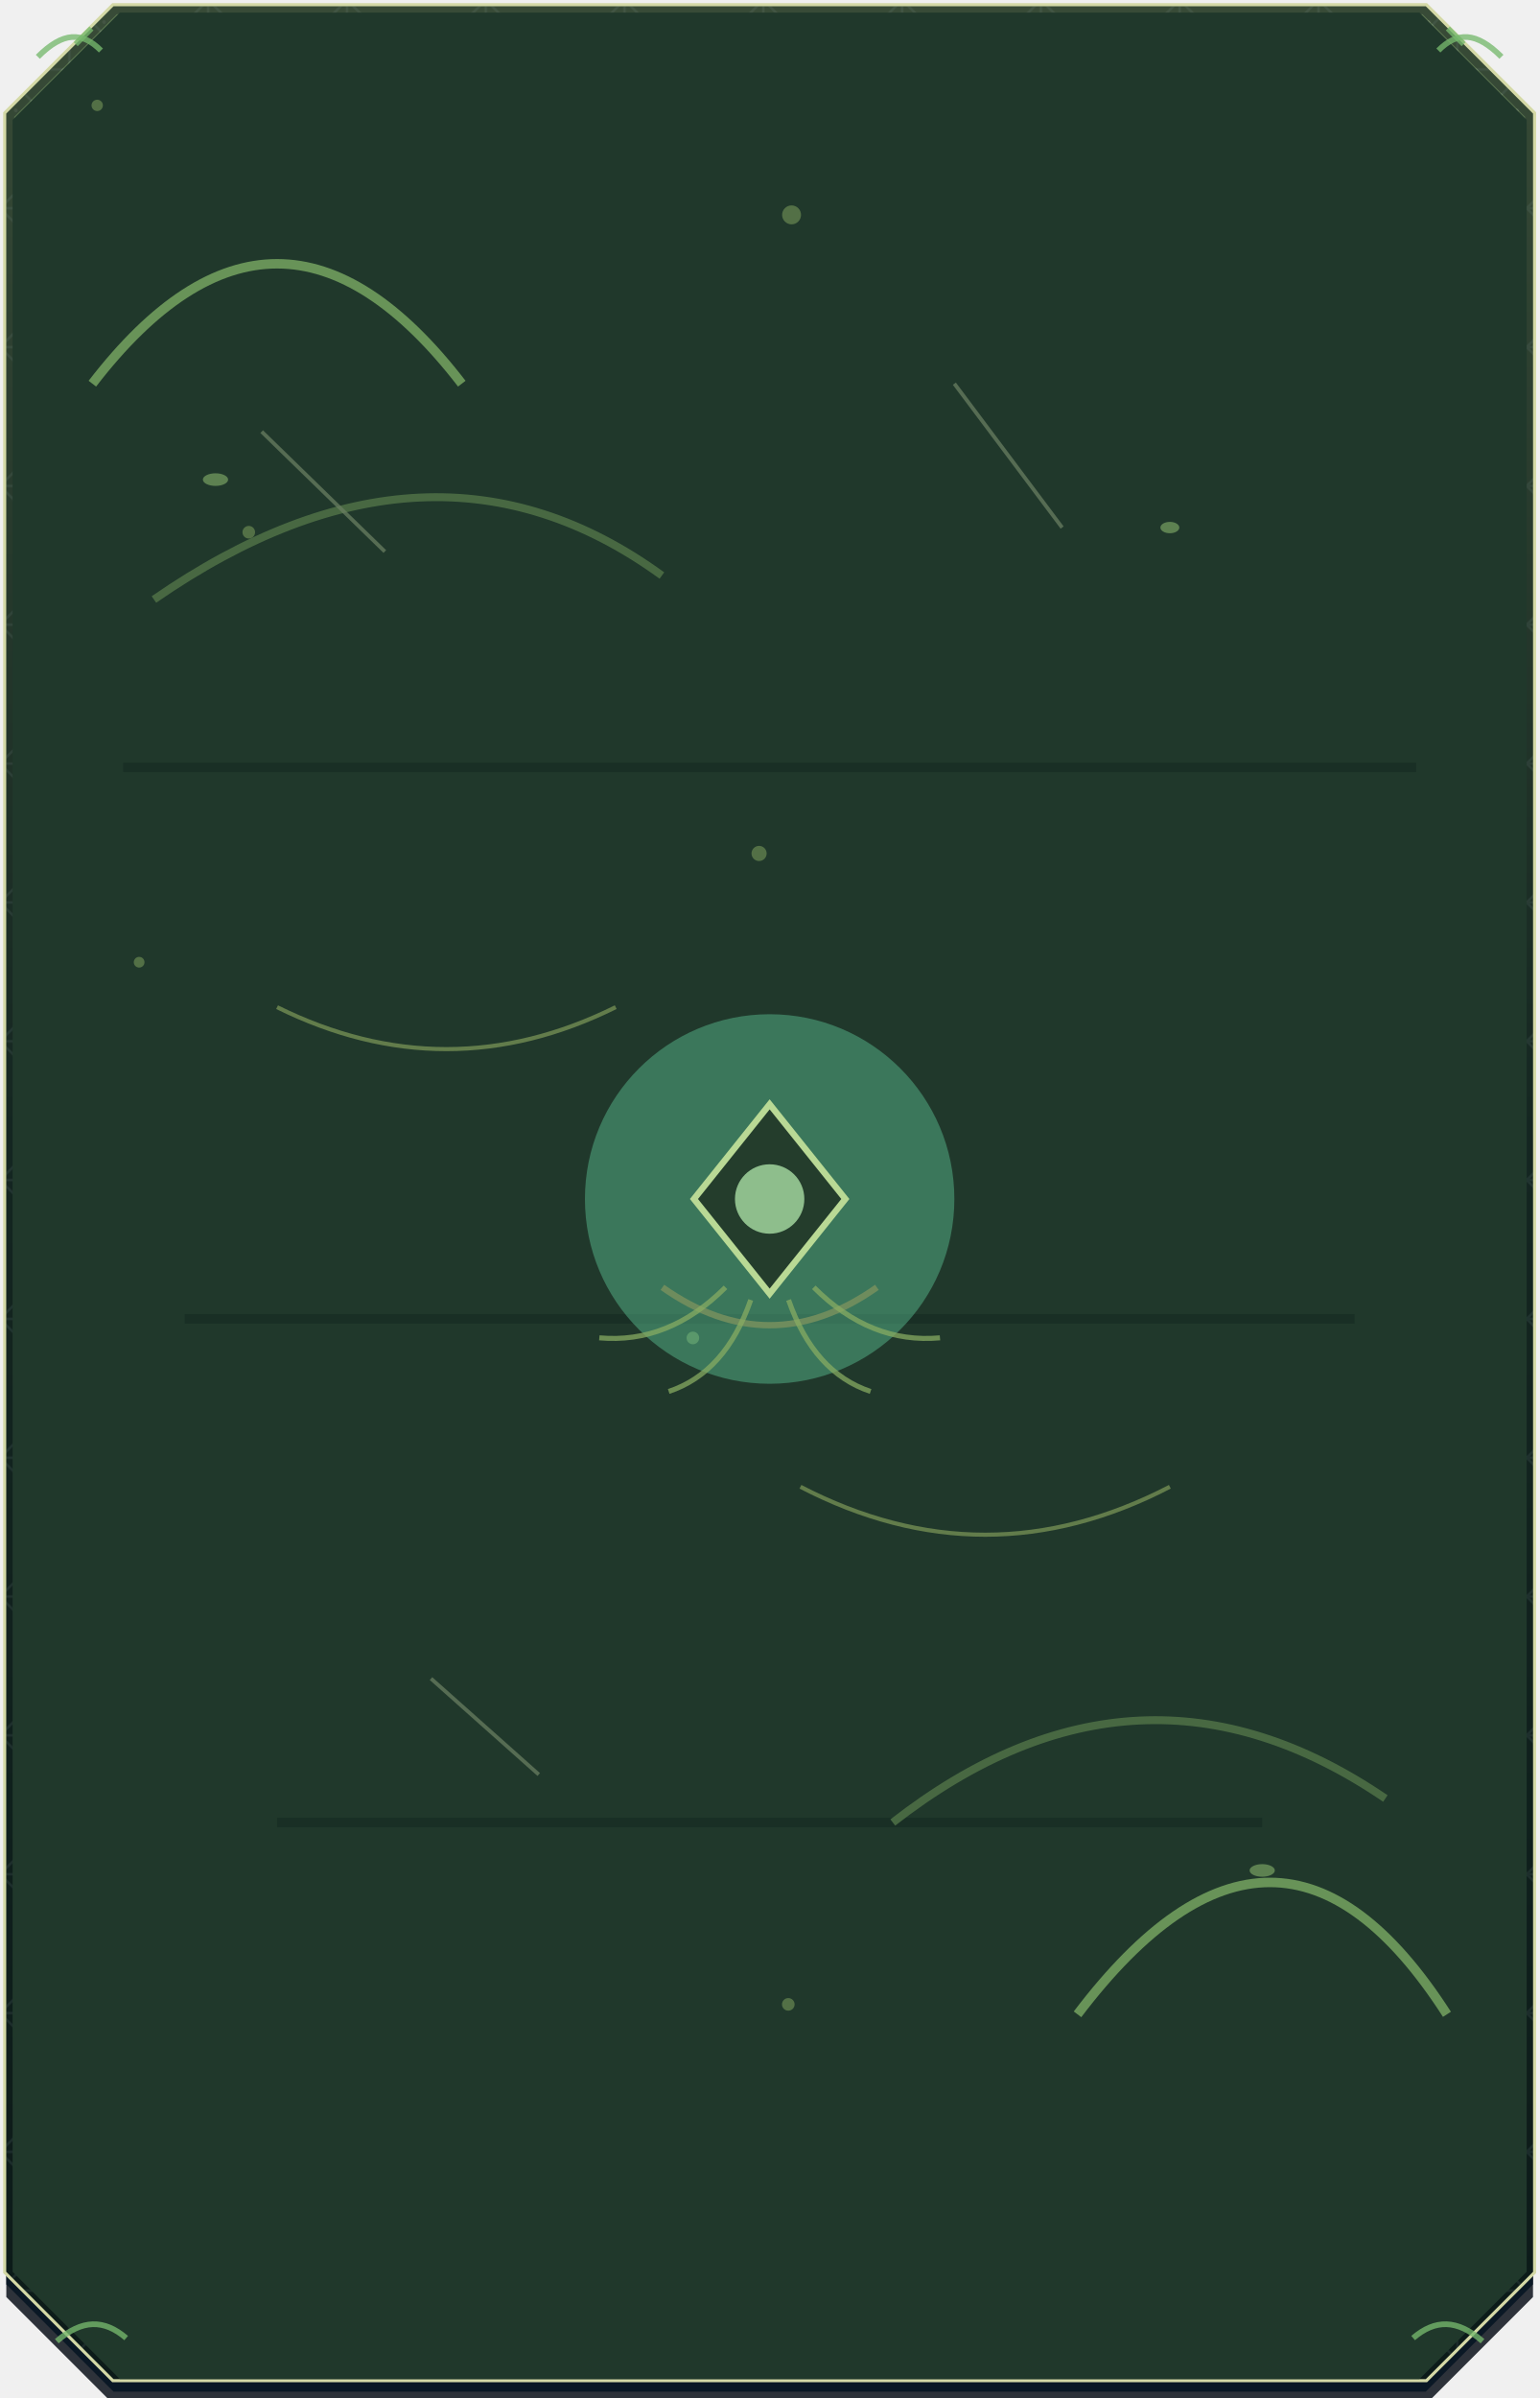
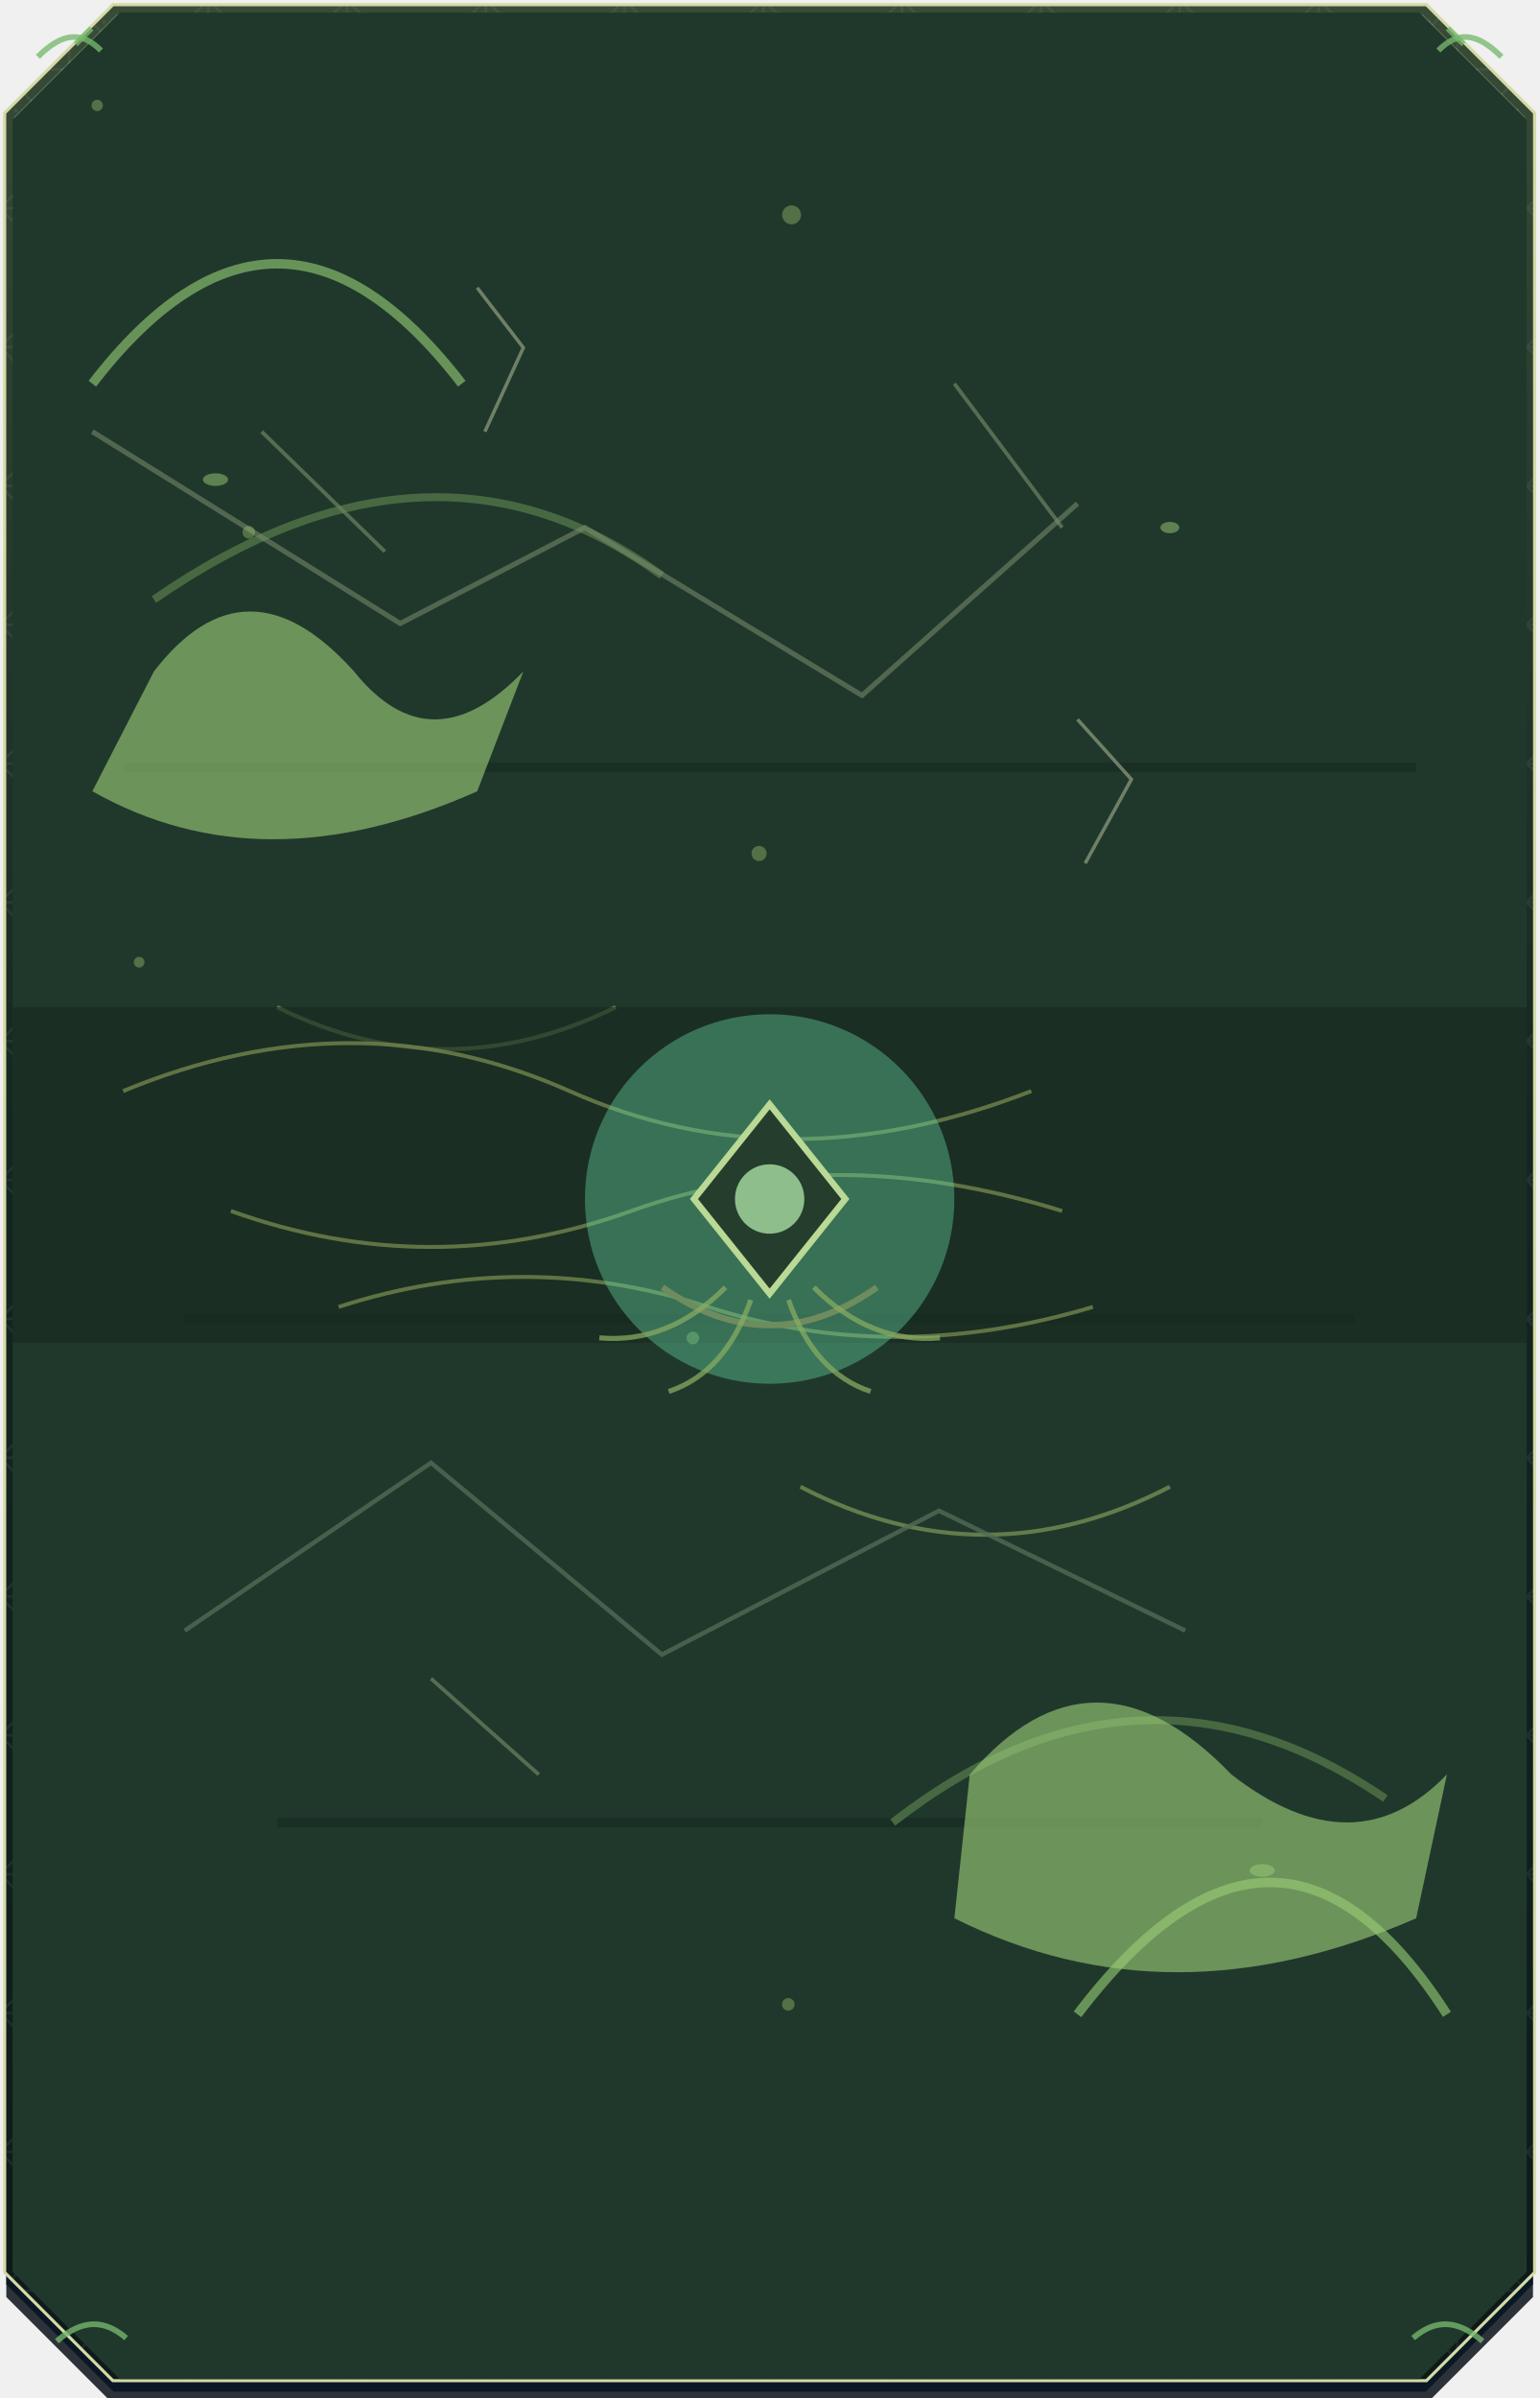
<svg xmlns="http://www.w3.org/2000/svg" width="976" height="1520" viewBox="0 0 488 760" role="img" aria-label="M7 panel normal" data-style="m11-enchanted-forest@0.1.0" data-geometry-shape="chamfered-angular" data-corner-radius="2" data-end-cap-depth="34">
  <defs>
    <linearGradient id="m11-panel-488x760-normal-plate" x1="0" y1="0" x2="0" y2="1">
      <stop offset="0" stop-color="#5C7650" />
      <stop offset=".48" stop-color="#20382B" />
      <stop offset="1" stop-color="#13251E" />
    </linearGradient>
    <linearGradient id="m11-panel-488x760-normal-primary" x1="0" y1="0" x2="0" y2="1">
      <stop offset="0" stop-color="#F1E8C8" />
      <stop offset=".45" stop-color="#66D9B2" />
      <stop offset="1" stop-color="#2A856F" />
    </linearGradient>
    <linearGradient id="m11-panel-488x760-normal-energy" x1="0" y1="0" x2="1" y2="0">
      <stop offset="0" stop-color="#B8E0A5" stop-opacity="0" />
      <stop offset=".5" stop-color="#B8E0A5" stop-opacity=".86" />
      <stop offset="1" stop-color="#B8E0A5" stop-opacity="0" />
    </linearGradient>
    <pattern id="m11-panel-488x760-normal-grain" width="28" height="28" patternUnits="userSpaceOnUse">
      <circle cx="5" cy="7" r=".6" fill="#FFFFFF" fill-opacity=".12" />
      <circle cx="20" cy="15" r=".45" fill="#061321" fill-opacity=".2" />
    </pattern>
    <pattern id="m11-panel-488x760-normal-plate-pattern" width="44" height="44" patternUnits="userSpaceOnUse">
      <path d="M0 22H44M22 0V44M0 22L22 0 44 22 22 44Z" fill="none" stroke="#D8FBFF" stroke-opacity=".12" stroke-width=".8" />
    </pattern>
    <mask id="m11-panel-488x760-normal-mask">
      <path d="M36 2H452L486 36V720L452 754H36L2 720V36Z" fill="white" />
    </mask>
  </defs>
  <g opacity="1">
    <g id="m11-panel-488x760-normal-outer-shadow" data-layer="outer-shadow" transform="translate(0 8)">
      <path d="M36 2H452L486 36V720L452 754H36L2 720V36Z" fill="#020812" opacity=".82" />
    </g>
    <g id="m11-panel-488x760-normal-connected-depth" data-layer="connected-depth" transform="translate(0 4)">
      <path d="M36 2H452L486 36V720L452 754H36L2 720V36Z" fill="#071522" opacity=".9" />
    </g>
    <g id="m11-panel-488x760-normal-outer-frame" data-layer="outer-frame">
      <path d="M36 2H452L486 36V720L452 754H36L2 720V36Z" fill="#071421" stroke="#D4D9A6" stroke-width="2" stroke-linejoin="miter" />
    </g>
    <g id="m11-panel-488x760-normal-inner-plate-fill" data-layer="inner-plate-fill">
      <path d="M36 2H452L486 36V720L452 754H36L2 720V36Z" fill="url(#m11-panel-488x760-normal-plate)" />
    </g>
    <g id="m11-panel-488x760-normal-surface-grain" data-layer="surface-grain" data-material-source="m8-ice-grain" mask="url(#m11-panel-488x760-normal-mask)">
      <rect width="488" height="760" fill="url(#m11-panel-488x760-normal-grain)" />
    </g>
    <g id="m11-panel-488x760-normal-surface-pattern" data-layer="surface-pattern" data-material-source="m8-crystal-facet-pattern" mask="url(#m11-panel-488x760-normal-mask)">
      <rect width="488" height="760" fill="url(#m11-panel-488x760-normal-plate-pattern)" />
    </g>
    <g id="m11-panel-488x760-normal-side-bevel-shade" data-layer="side-bevel-shade" mask="url(#m11-panel-488x760-normal-mask)">
      <path d="M36 2H452L486 36V720L452 754H36L2 720V36Z" fill="none" stroke="#020812" stroke-opacity=".38" stroke-width="5" />
    </g>
    <g id="m11-panel-488x760-normal-top-bevel-highlight" data-layer="top-bevel-highlight" mask="url(#m11-panel-488x760-normal-mask)">
      <path d="M44 8H444" stroke="#FFFFFF" stroke-opacity=".55" stroke-width="3" stroke-linecap="square" />
    </g>
    <g id="m11-panel-488x760-normal-cold-edge-accent" data-layer="cold-edge-accent" data-material-source="m8-cold-edge-accent" mask="url(#m11-panel-488x760-normal-mask)">
      <rect x="34" y="6" width="420" height="8" fill="url(#m11-panel-488x760-normal-energy)" />
    </g>
    <g id="m11-panel-488x760-normal-ornament-decal" data-layer="ornament-decal" data-material-source="m7-ornament-marks" mask="url(#m11-panel-488x760-normal-mask)">
      <path d="M42 747h16M430 747h16" stroke="#E6FCFF" stroke-opacity=".5" stroke-width="2" />
    </g>
    <g id="m8-panel-crystal-focal" data-layer="crystal-focal" data-slot="editable-crystal-focal" aria-label="editable crystal focal">
      <path d="M244 365l12 15-12 15-12-15Z" fill="#A9F7FF" fill-opacity=".42" stroke="#E8FEFF" stroke-width="1.5" />
      <path d="M244 365v30M232 380h24" stroke="#D7FBFF" stroke-opacity=".8" />
      <path d="M244 370l7 10-7 10-7-10Z" fill="#FFFFFF" fill-opacity=".5" />
    </g>
    <g id="m11-panel-material-stack" data-layer="forest-material-stack" data-material-families="weathered-stone,dark-wood,moss-lichen">
      <path d="M38 4H450L484 38V720L450 754H38L4 720V38Z" fill="#20382B" />
      <path d="M39.04 243.2H448.96M58.56 418H429.44M87.84 577.6H400.16" stroke="#182E24" stroke-width="3" stroke-opacity=".82" />
      <path d="M48.8 190Q136.64 129.2 209.84 182.4M283.04 577.6Q361.12 516.8 439.2 570" fill="none" stroke="#4D6E45" stroke-width="2.5" stroke-opacity=".9" />
      <path d="M29.28 121.6Q87.84 45.6 146.4 121.6M341.6 638.4Q405.04 554.8 458.72 638.4" fill="none" stroke="#84B66A" stroke-width="3" stroke-opacity=".72" />
    </g>
    <g id="m11-panel-material-detail" data-layer="forest-material-detail" data-material-channels="stone-chips,wood-grain,moss-mask">
      <path d="M82.96 136.8l39.04 38M302.56 121.6l34.16 45.6M136.64 532l34.16 30.4" stroke="#6B8063" stroke-width="1.2" stroke-opacity=".72" />
      <path d="M87.84 319.2q53.68 26.6 107.36 0M253.76 471.2q58.56 30.4 117.12 0" fill="none" stroke="#789356" stroke-width="1.3" stroke-opacity=".75" />
      <g fill="#9BCB78" fill-opacity=".5">
        <ellipse cx="68.32" cy="152" rx="4" ry="2" />
        <ellipse cx="400.16" cy="592.8" rx="4" ry="2" />
        <ellipse cx="370.88" cy="167.2" rx="3" ry="1.8" />
      </g>
    </g>
+     <g id="m11-panel-material-face-depth" data-layer="forest-material-face-depth" data-material-source="shared-face-geometry">
+       <clipPath id="m11-panel-face-clip">
+         <path d="M38 4H450L484 38V720L450 754H38L4 720V38Z" />
+       </clipPath>
+       <g clip-path="url(#m11-panel-face-clip)">
+         <g data-layer="forest-weathered-stone">
+           <path d="M29.28 136.8l97.6 60.8 58.56 -30.4 87.84 53.2 68.32 -60.8" fill="none" stroke="#7C8D70" stroke-width="1.6" stroke-opacity=".55" />
+           <path d="M58.56 516.8l78.08 -53.2 73.2 60.8 87.84 -45.6 78.08 38" fill="none" stroke="#526B56" stroke-width="1.4" stroke-opacity=".8" />
+           <path d="M151.28 91.2l14.64 19 -12.2 26.6M341.6 228l17.08 19 -14.64 26.6" fill="none" stroke="#9BA687" stroke-width="1.1" stroke-opacity=".65" />
+         </g>
+         <g data-layer="forest-dark-wood-grain">
+           <path d="M0 319.2H488V425.6H0Z" fill="#17291F" fill-opacity=".62" />
+           <path d="M39.04 345.8q73.2 -30.4 141.52 0t146.4 0M73.2 383.8q63.44 22.8 126.88 0t136.64 0M107.36 414.2q58.56 -19 117.12 0t122 0" fill="none" stroke="#72854C" stroke-width="1.25" stroke-opacity=".8" />
+         </g>
+         <g data-layer="forest-moss-growth-mask" fill="#9BCB78" fill-opacity=".62">
+           <path d="M48.8 212.8q29.28 -38 63.44 0q24.4 30.4 53.68 -.01l-14.64 38q-68.32 30.4 -122 -.02Z" />
+           <path d="M307.44 562.4q39.04 -45.6 82.96 -.01q39.04 30.4 68.32 -.03l-9.76 45.6q-78.08 34.2 -146.4 -.01Z" />
+         </g>
+       </g>
+     </g>
    <g id="m11-panel-moss-variation" data-layer="forest-variation" data-variation-seed="51731" data-variation-baseline="false" fill="#A6CC72" fill-opacity=".38">
      <circle cx="250.95" cy="68.10" r="3.0" />
      <circle cx="240.65" cy="270.49" r="2.4" />
      <circle cx="30.82" cy="33.40" r="1.8" />
      <circle cx="78.87" cy="168.68" r="2.0" />
      <circle cx="219.66" cy="424.04" r="2.0" />
      <circle cx="249.91" cy="635.25" r="2.0" />
      <circle cx="44.11" cy="304.96" r="1.7" />
    </g>
    <g id="m11-panel-leaf-vine-ornament" data-layer="forest-ornament" data-ornament="leaf-vine" data-ornament-count="4" fill="none" stroke="#76B86D" stroke-opacity=".78" stroke-width="1.8">
      <path d="M12 18c8-8 14-8 20-2M476 18c-8-8-14-8-20-2M18 742c8-7 15-7 22-1M470 742c-8-7-15-7-22-1" />
      <path d="M24 14l5-5M464 14l-5-5" />
    </g>
    <g id="m11-panel-luminous-seed" data-layer="luminous-seed-focal" data-focal="m11-luminous-seed" data-halo-opacity=".40" data-halo-extent-ratio=".12">
      <circle cx="244" cy="380" r="58.56" fill="#65D5A4" fill-opacity=".40" />
      <path d="M244 350l24 30-24 30-24-30Z" fill="#243D2C" stroke="#B9D995" stroke-width="2" />
      <circle cx="244" cy="380" r="11" fill="#B8F0B2" fill-opacity=".72" />
    </g>
    <g id="m11-panel-seed-support" data-layer="forest-focal-support" fill="none" stroke="#6E8C5D" stroke-width="2">
      <path d="M210 408Q244 432 278 408" />
    </g>
    <g id="m11-panel-seed-roots" data-layer="forest-focal-roots" data-focal-depth="seed-support-roots" fill="none" stroke="#89AE63" stroke-opacity=".72" stroke-width="1.6">
      <path d="M230 408q-18 18-40 16M258 408q18 18 40 16M238 412q-8 23-26 29M250 412q8 23 26 29" />
    </g>
    <g id="m11-enchanted-forest-panel-content" data-layer="content" data-slot="editable-panel-content" data-safe-x="48" data-safe-y="8" data-safe-width="392" data-safe-height="742" />
  </g>
</svg>
